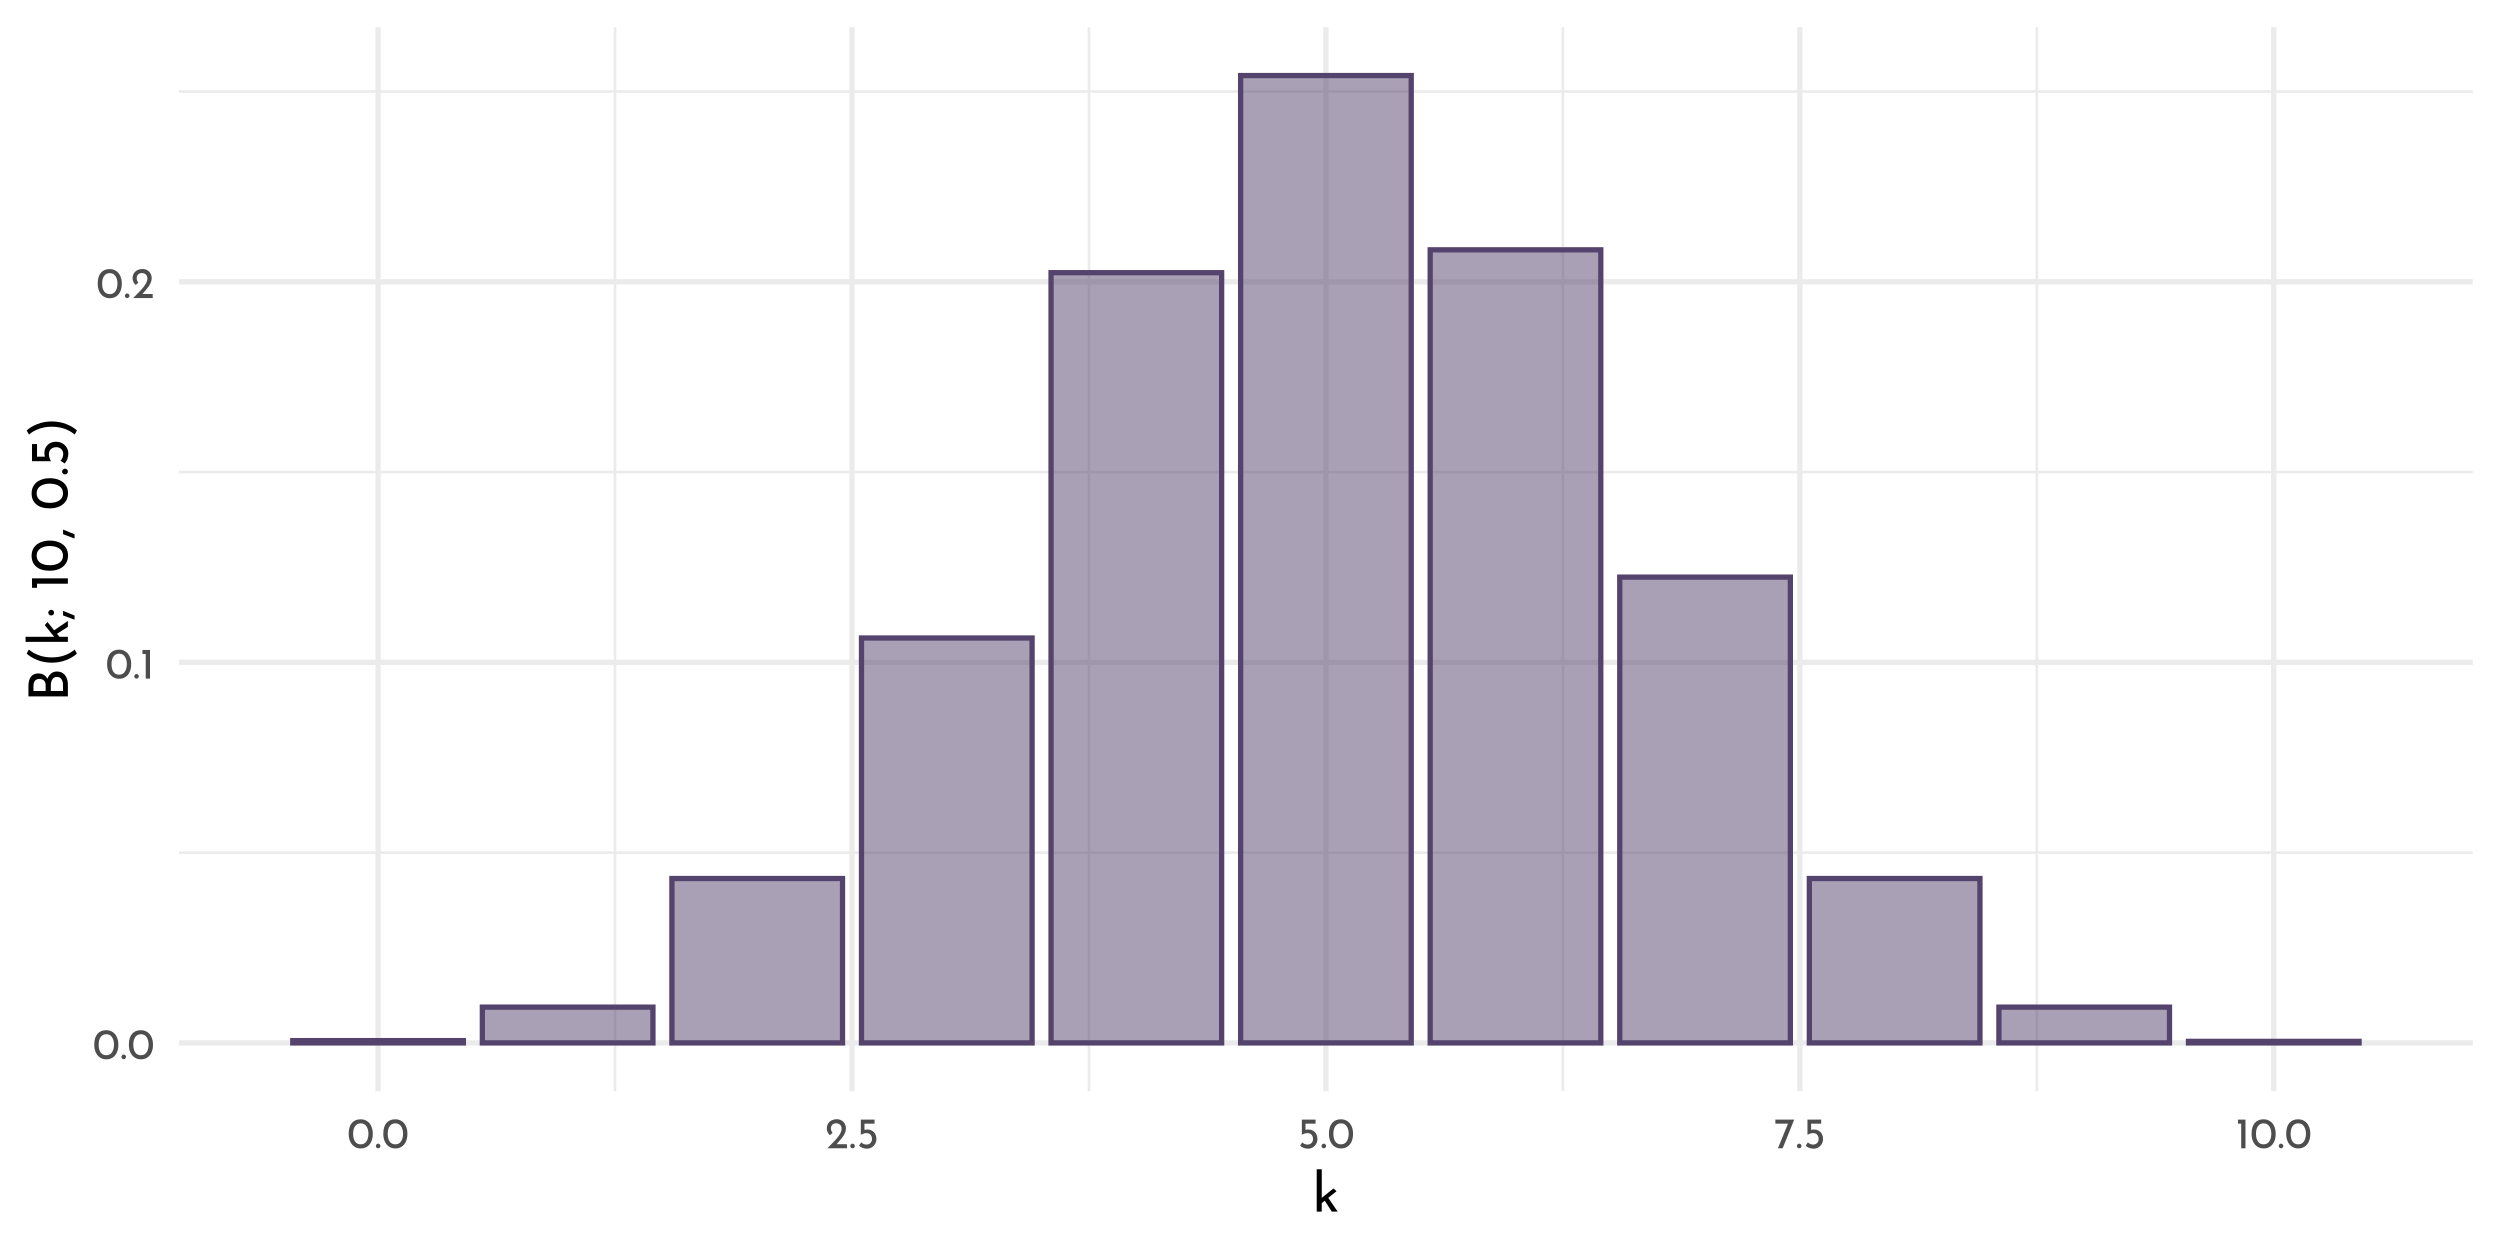
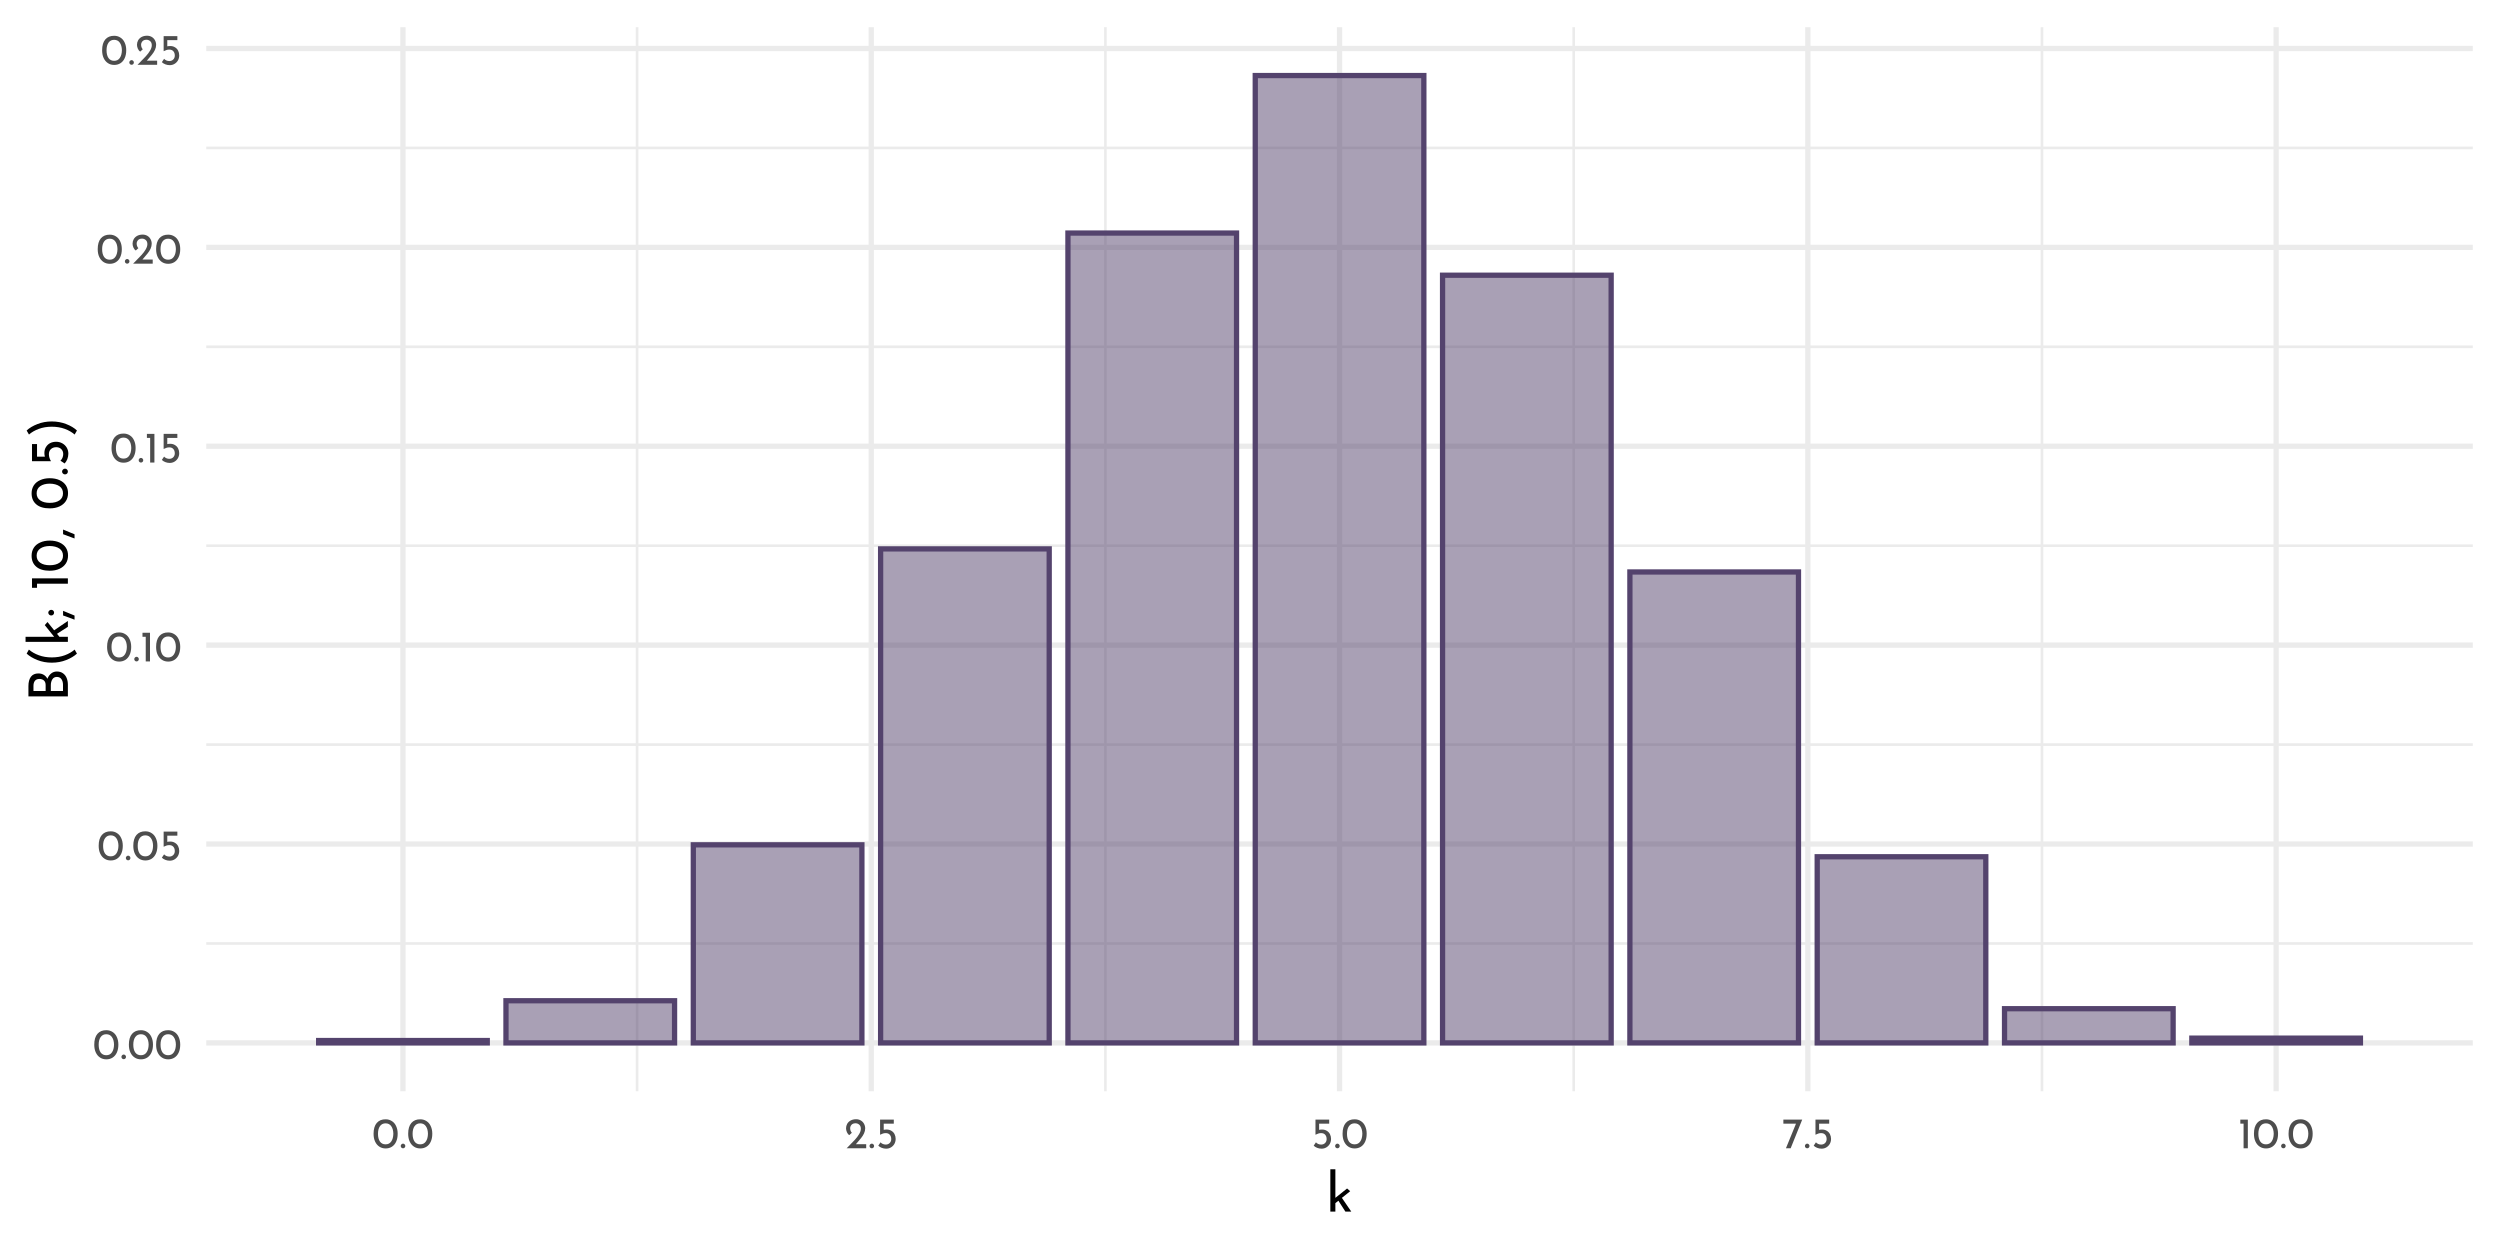
<svg xmlns="http://www.w3.org/2000/svg" xmlns:xlink="http://www.w3.org/1999/xlink" width="504pt" height="252pt" viewBox="0 0 504 252" version="1.1">
  <defs>
    <g>
      <symbol overflow="visible" id="glyph0-0">
        <path style="stroke:none;" d="" />
      </symbol>
      <symbol overflow="visible" id="glyph0-1">
        <path style="stroke:none;" d="M 2.75 0.031 C 2.27 0.031 1.848 -0.086 1.484 -0.328 C 1.117 -0.566 0.832 -0.906 0.625 -1.344 C 0.414 -1.789 0.312 -2.316 0.312 -2.922 C 0.312 -3.879 0.523 -4.609 0.953 -5.109 C 1.391 -5.609 1.988 -5.852 2.75 -5.844 C 3.219 -5.844 3.633 -5.723 4 -5.484 C 4.375 -5.254 4.66 -4.914 4.859 -4.469 C 5.066 -4.031 5.172 -3.516 5.172 -2.922 C 5.172 -2.305 5.066 -1.773 4.859 -1.328 C 4.66 -0.891 4.375 -0.551 4 -0.312 C 3.633 -0.082 3.219 0.031 2.75 0.031 Z M 2.734 -0.797 C 3.234 -0.797 3.613 -0.988 3.875 -1.375 C 4.145 -1.758 4.285 -2.281 4.297 -2.938 C 4.285 -3.57 4.145 -4.078 3.875 -4.453 C 3.613 -4.836 3.234 -5.031 2.734 -5.031 C 2.242 -5.031 1.863 -4.836 1.594 -4.453 C 1.332 -4.078 1.203 -3.566 1.203 -2.922 C 1.203 -2.266 1.332 -1.742 1.594 -1.359 C 1.863 -0.984 2.242 -0.797 2.734 -0.797 Z M 2.734 -0.797 " />
      </symbol>
      <symbol overflow="visible" id="glyph0-2">
        <path style="stroke:none;" d="M 0.297 -0.469 C 0.297 -0.594 0.344 -0.703 0.438 -0.797 C 0.531 -0.891 0.641 -0.938 0.766 -0.938 C 0.879 -0.938 0.984 -0.891 1.078 -0.797 C 1.172 -0.703 1.219 -0.594 1.219 -0.469 C 1.219 -0.332 1.172 -0.219 1.078 -0.125 C 0.984 -0.039 0.879 0 0.766 0 C 0.641 0 0.531 -0.039 0.438 -0.125 C 0.344 -0.219 0.297 -0.332 0.297 -0.469 Z M 0.297 -0.469 " />
      </symbol>
      <symbol overflow="visible" id="glyph0-3">
+         <path style="stroke:none;" d="M 2.266 -3.781 C 2.641 -3.781 2.961 -3.691 3.234 -3.516 C 3.516 -3.348 3.723 -3.125 3.859 -2.844 C 4.004 -2.562 4.078 -2.242 4.078 -1.891 C 4.078 -1.523 3.992 -1.191 3.828 -0.891 C 3.66 -0.598 3.43 -0.363 3.141 -0.188 C 2.848 -0.008 2.52 0.078 2.156 0.078 C 1.852 0.078 1.555 0.02 1.266 -0.094 C 0.984 -0.207 0.754 -0.352 0.578 -0.531 L 1.031 -1.203 C 1.145 -1.066 1.297 -0.957 1.484 -0.875 C 1.68 -0.789 1.879 -0.75 2.078 -0.75 C 2.398 -0.75 2.664 -0.852 2.875 -1.062 C 3.082 -1.27 3.188 -1.535 3.188 -1.859 C 3.188 -2.223 3.086 -2.516 2.891 -2.734 C 2.703 -2.953 2.426 -3.062 2.062 -3.062 C 1.863 -3.062 1.676 -3.031 1.5 -2.969 C 1.32 -2.914 1.133 -2.836 0.938 -2.734 L 0.938 -5.781 L 3.703 -5.781 L 3.703 -4.969 L 1.672 -4.969 L 1.672 -3.719 C 1.859 -3.758 2.055 -3.781 2.266 -3.781 Z M 2.266 -3.781 " />
+       </symbol>
+       <symbol overflow="visible" id="glyph0-4">
        <path style="stroke:none;" d="M 1.984 -5.781 L 1.984 0 L 1.125 0 L 1.125 -4.969 L 0.469 -4.969 L 0.469 -5.781 Z M 1.984 -5.781 " />
      </symbol>
-       <symbol overflow="visible" id="glyph0-4">
+       <symbol overflow="visible" id="glyph0-5">
        <path style="stroke:none;" d="M 4.422 -0.828 L 4.422 0 L 0.469 0 L 0.766 -0.297 C 1.359 -0.891 1.82 -1.367 2.156 -1.734 C 2.5 -2.109 2.781 -2.484 3 -2.859 C 3.227 -3.242 3.344 -3.602 3.344 -3.938 C 3.344 -4.301 3.234 -4.578 3.016 -4.766 C 2.805 -4.953 2.551 -5.047 2.25 -5.047 C 2.008 -5.047 1.805 -4.992 1.641 -4.891 C 1.484 -4.785 1.367 -4.656 1.297 -4.5 C 1.223 -4.352 1.188 -4.207 1.188 -4.062 C 1.188 -3.688 1.301 -3.375 1.531 -3.125 L 1.016 -2.656 C 0.816 -2.77 0.656 -2.969 0.531 -3.25 C 0.414 -3.531 0.359 -3.789 0.359 -4.031 C 0.359 -4.352 0.438 -4.656 0.594 -4.938 C 0.758 -5.219 0.992 -5.441 1.297 -5.609 C 1.609 -5.773 1.973 -5.859 2.391 -5.859 C 2.742 -5.859 3.062 -5.773 3.344 -5.609 C 3.625 -5.441 3.836 -5.219 3.984 -4.938 C 4.141 -4.656 4.219 -4.348 4.219 -4.016 C 4.219 -3.68 4.141 -3.344 3.984 -3 C 3.828 -2.664 3.629 -2.352 3.391 -2.062 C 3.16 -1.77 2.852 -1.406 2.469 -0.969 L 2.344 -0.828 Z M 4.422 -0.828 " />
-       </symbol>
-       <symbol overflow="visible" id="glyph0-5">
-         <path style="stroke:none;" d="M 2.266 -3.781 C 2.641 -3.781 2.961 -3.691 3.234 -3.516 C 3.516 -3.348 3.723 -3.125 3.859 -2.844 C 4.004 -2.562 4.078 -2.242 4.078 -1.891 C 4.078 -1.523 3.992 -1.191 3.828 -0.891 C 3.66 -0.598 3.43 -0.363 3.141 -0.188 C 2.848 -0.008 2.52 0.078 2.156 0.078 C 1.852 0.078 1.555 0.02 1.266 -0.094 C 0.984 -0.207 0.754 -0.352 0.578 -0.531 L 1.031 -1.203 C 1.145 -1.066 1.297 -0.957 1.484 -0.875 C 1.68 -0.789 1.879 -0.75 2.078 -0.75 C 2.398 -0.75 2.664 -0.852 2.875 -1.062 C 3.082 -1.27 3.188 -1.535 3.188 -1.859 C 3.188 -2.223 3.086 -2.516 2.891 -2.734 C 2.703 -2.953 2.426 -3.062 2.062 -3.062 C 1.863 -3.062 1.676 -3.031 1.5 -2.969 C 1.32 -2.914 1.133 -2.836 0.938 -2.734 L 0.938 -5.781 L 3.703 -5.781 L 3.703 -4.969 L 1.672 -4.969 L 1.672 -3.719 C 1.859 -3.758 2.055 -3.781 2.266 -3.781 Z M 2.266 -3.781 " />
      </symbol>
      <symbol overflow="visible" id="glyph0-6">
        <path style="stroke:none;" d="M 4.062 -5.781 L 1.734 0 L 0.781 0 L 2.812 -4.969 L 0.266 -4.969 L 0.266 -5.781 Z M 4.062 -5.781 " />
      </symbol>
      <symbol overflow="visible" id="glyph1-0">
        <path style="stroke:none;" d="" />
      </symbol>
      <symbol overflow="visible" id="glyph1-1">
        <path style="stroke:none;" d="M 2.516 -2.188 L 1.906 -1.703 L 1.906 0 L 0.891 0 L 0.891 -8.531 L 1.906 -8.531 L 1.906 -2.766 L 4.266 -4.656 L 4.891 -4.109 L 3.219 -2.766 L 5.109 0 L 3.922 0 Z M 2.516 -2.188 " />
      </symbol>
      <symbol overflow="visible" id="glyph2-0">
        <path style="stroke:none;" d="" />
      </symbol>
      <symbol overflow="visible" id="glyph2-1">
        <path style="stroke:none;" d="M -4.125 -4.688 C -3.945 -5.145 -3.691 -5.504 -3.359 -5.766 C -3.035 -6.023 -2.66 -6.156 -2.234 -6.156 C -1.723 -6.156 -1.301 -6.031 -0.969 -5.781 C -0.633 -5.539 -0.391 -5.219 -0.234 -4.812 C -0.078 -4.414 0 -3.984 0 -3.516 L 0 -1.141 L -7.953 -1.141 L -7.953 -3.203 C -7.953 -4.016 -7.785 -4.645 -7.453 -5.094 C -7.117 -5.539 -6.617 -5.766 -5.953 -5.766 C -5.535 -5.766 -5.172 -5.672 -4.859 -5.484 C -4.547 -5.297 -4.301 -5.031 -4.125 -4.688 Z M -4.484 -2.219 L -4.484 -3.422 C -4.484 -3.828 -4.598 -4.133 -4.828 -4.344 C -5.066 -4.551 -5.367 -4.656 -5.734 -4.656 C -6.141 -4.656 -6.441 -4.531 -6.641 -4.281 C -6.836 -4.039 -6.938 -3.695 -6.938 -3.25 L -6.938 -2.219 Z M -0.984 -3.469 C -0.984 -3.926 -1.086 -4.305 -1.297 -4.609 C -1.504 -4.91 -1.812 -5.062 -2.219 -5.062 C -2.633 -5.062 -2.941 -4.895 -3.141 -4.562 C -3.336 -4.238 -3.438 -3.848 -3.438 -3.391 L -3.438 -2.219 L -0.984 -2.219 Z M -0.984 -3.469 " />
      </symbol>
      <symbol overflow="visible" id="glyph2-2">
        <path style="stroke:none;" d="M -3.25 -1.125 C -4.289 -1.125 -5.254 -1.301 -6.141 -1.656 C -7.035 -2.008 -7.758 -2.441 -8.312 -2.953 L -7.859 -3.766 C -7.316 -3.297 -6.648 -2.914 -5.859 -2.625 C -5.078 -2.332 -4.207 -2.188 -3.25 -2.188 C -2.281 -2.188 -1.398 -2.332 -0.609 -2.625 C 0.172 -2.914 0.828 -3.297 1.359 -3.766 L 1.828 -2.953 C 1.273 -2.441 0.551 -2.008 -0.344 -1.656 C -1.238 -1.301 -2.207 -1.125 -3.25 -1.125 Z M -3.25 -1.125 " />
      </symbol>
      <symbol overflow="visible" id="glyph2-3">
        <path style="stroke:none;" d="M -2.188 -2.516 L -1.703 -1.906 L 0 -1.906 L 0 -0.891 L -8.531 -0.891 L -8.531 -1.906 L -2.766 -1.906 L -4.656 -4.266 L -4.109 -4.891 L -2.766 -3.219 L 0 -5.109 L 0 -3.922 Z M -2.188 -2.516 " />
      </symbol>
      <symbol overflow="visible" id="glyph2-4">
        <path style="stroke:none;" d="M -3.359 -0.719 C -3.523 -0.719 -3.664 -0.773 -3.781 -0.891 C -3.895 -1.016 -3.953 -1.148 -3.953 -1.297 C -3.953 -1.43 -3.895 -1.555 -3.781 -1.672 C -3.664 -1.797 -3.523 -1.859 -3.359 -1.859 C -3.191 -1.859 -3.051 -1.801 -2.938 -1.688 C -2.832 -1.57 -2.781 -1.441 -2.781 -1.297 C -2.781 -1.141 -2.832 -1.004 -2.938 -0.891 C -3.051 -0.773 -3.191 -0.719 -3.359 -0.719 Z M 1.344 -0.703 L 1.344 0.125 C 0.664 -0.125 0.004 -0.367 -0.641 -0.609 L -0.969 -0.719 L -0.969 -1.656 Z M 1.344 -0.703 " />
      </symbol>
      <symbol overflow="visible" id="glyph2-5">
        <path style="stroke:none;" d="" />
      </symbol>
      <symbol overflow="visible" id="glyph2-6">
        <path style="stroke:none;" d="M -7.234 -2.484 L 0 -2.484 L 0 -1.406 L -6.219 -1.406 L -6.219 -0.578 L -7.234 -0.578 Z M -7.234 -2.484 " />
      </symbol>
      <symbol overflow="visible" id="glyph2-7">
        <path style="stroke:none;" d="M 0.031 -3.438 C 0.031 -2.844 -0.113 -2.316 -0.406 -1.859 C -0.707 -1.398 -1.133 -1.039 -1.688 -0.781 C -2.25 -0.52 -2.906 -0.391 -3.656 -0.391 C -4.844 -0.391 -5.75 -0.66 -6.375 -1.203 C -7.008 -1.742 -7.32 -2.488 -7.312 -3.438 C -7.312 -4.031 -7.164 -4.555 -6.875 -5.016 C -6.582 -5.473 -6.156 -5.828 -5.594 -6.078 C -5.039 -6.336 -4.395 -6.469 -3.656 -6.469 C -2.895 -6.469 -2.234 -6.336 -1.672 -6.078 C -1.117 -5.828 -0.691 -5.473 -0.391 -5.016 C -0.098 -4.555 0.039 -4.031 0.031 -3.438 Z M -0.984 -3.422 C -0.984 -4.047 -1.223 -4.523 -1.703 -4.859 C -2.191 -5.191 -2.848 -5.363 -3.672 -5.375 C -4.473 -5.363 -5.109 -5.191 -5.578 -4.859 C -6.055 -4.523 -6.297 -4.047 -6.297 -3.422 C -6.297 -2.805 -6.055 -2.332 -5.578 -2 C -5.098 -1.664 -4.457 -1.5 -3.656 -1.5 C -2.844 -1.5 -2.191 -1.664 -1.703 -2 C -1.223 -2.332 -0.984 -2.805 -0.984 -3.422 Z M -0.984 -3.422 " />
      </symbol>
      <symbol overflow="visible" id="glyph2-8">
        <path style="stroke:none;" d="M 0.578 -1.188 L 1.344 -0.875 L 1.344 -0.031 L 0.578 -0.312 C -0.316 -0.645 -0.832 -0.836 -0.969 -0.891 L -0.969 -1.828 Z M 0.578 -1.188 " />
      </symbol>
      <symbol overflow="visible" id="glyph2-9">
        <path style="stroke:none;" d="M -0.578 -0.375 C -0.742 -0.375 -0.883 -0.43 -1 -0.547 C -1.113 -0.66 -1.172 -0.797 -1.172 -0.953 C -1.172 -1.098 -1.113 -1.227 -1 -1.344 C -0.883 -1.469 -0.742 -1.531 -0.578 -1.531 C -0.41 -1.531 -0.27 -1.469 -0.156 -1.344 C -0.051 -1.227 0 -1.098 0 -0.953 C 0 -0.797 -0.051 -0.66 -0.156 -0.547 C -0.27 -0.43 -0.41 -0.375 -0.578 -0.375 Z M -0.578 -0.375 " />
      </symbol>
      <symbol overflow="visible" id="glyph2-10">
        <path style="stroke:none;" d="M -4.734 -2.828 C -4.734 -3.305 -4.625 -3.711 -4.406 -4.047 C -4.195 -4.391 -3.914 -4.648 -3.562 -4.828 C -3.207 -5.004 -2.805 -5.094 -2.359 -5.094 C -1.91 -5.094 -1.5 -4.988 -1.125 -4.781 C -0.75 -4.57 -0.453 -4.285 -0.234 -3.922 C -0.016 -3.555 0.094 -3.145 0.094 -2.688 C 0.094 -2.32 0.023 -1.957 -0.109 -1.594 C -0.254 -1.238 -0.438 -0.945 -0.656 -0.719 L -1.5 -1.281 C -1.332 -1.426 -1.195 -1.617 -1.094 -1.859 C -0.988 -2.109 -0.938 -2.359 -0.938 -2.609 C -0.938 -3.016 -1.066 -3.348 -1.328 -3.609 C -1.586 -3.867 -1.922 -4 -2.328 -4 C -2.773 -4 -3.133 -3.875 -3.406 -3.625 C -3.688 -3.375 -3.828 -3.023 -3.828 -2.578 C -3.828 -2.336 -3.789 -2.102 -3.719 -1.875 C -3.656 -1.656 -3.551 -1.422 -3.406 -1.172 L -7.234 -1.172 L -7.234 -4.625 L -6.219 -4.625 L -6.219 -2.094 L -4.641 -2.094 C -4.703 -2.32 -4.734 -2.566 -4.734 -2.828 Z M -4.734 -2.828 " />
      </symbol>
      <symbol overflow="visible" id="glyph2-11">
        <path style="stroke:none;" d="M -3.25 -3.438 C -2.207 -3.438 -1.234 -3.258 -0.328 -2.906 C 0.566 -2.562 1.285 -2.129 1.828 -1.609 L 1.359 -0.797 C 0.828 -1.266 0.172 -1.645 -0.609 -1.938 C -1.398 -2.227 -2.281 -2.375 -3.25 -2.375 C -4.207 -2.375 -5.078 -2.227 -5.859 -1.938 C -6.648 -1.645 -7.312 -1.266 -7.844 -0.797 L -8.312 -1.609 C -7.758 -2.129 -7.035 -2.562 -6.141 -2.906 C -5.254 -3.258 -4.289 -3.438 -3.25 -3.438 Z M -3.25 -3.438 " />
      </symbol>
    </g>
    <clipPath id="clip1">
-       <path d="M 36.094 171 L 498.523 171 L 498.523 173 L 36.094 173 Z M 36.094 171 " />
+       <path d="M 41.582 189 L 498.52 189 L 498.52 191 L 41.582 191 Z M 41.582 189 " />
    </clipPath>
    <clipPath id="clip2">
-       <path d="M 36.094 94 L 498.523 94 L 498.523 96 L 36.094 96 Z M 36.094 94 " />
+       <path d="M 41.582 149 L 498.52 149 L 498.52 151 L 41.582 151 Z M 41.582 149 " />
    </clipPath>
    <clipPath id="clip3">
-       <path d="M 36.094 18 L 498.523 18 L 498.523 19 L 36.094 19 Z M 36.094 18 " />
+       <path d="M 41.582 109 L 498.52 109 L 498.52 111 L 41.582 111 Z M 41.582 109 " />
    </clipPath>
    <clipPath id="clip4">
-       <path d="M 123 5.48 L 125 5.48 L 125 220 L 123 220 Z M 123 5.48 " />
+       <path d="M 41.582 69 L 498.52 69 L 498.52 71 L 41.582 71 Z M 41.582 69 " />
    </clipPath>
    <clipPath id="clip5">
-       <path d="M 219 5.48 L 220 5.48 L 220 220 L 219 220 Z M 219 5.48 " />
+       <path d="M 41.582 29 L 498.52 29 L 498.52 31 L 41.582 31 Z M 41.582 29 " />
    </clipPath>
    <clipPath id="clip6">
-       <path d="M 314 5.48 L 316 5.48 L 316 220 L 314 220 Z M 314 5.48 " />
+       <path d="M 128 5.48 L 129 5.48 L 129 220 L 128 220 Z M 128 5.48 " />
    </clipPath>
    <clipPath id="clip7">
-       <path d="M 410 5.48 L 411 5.48 L 411 220 L 410 220 Z M 410 5.48 " />
+       <path d="M 222 5.48 L 224 5.48 L 224 220 L 222 220 Z M 222 5.48 " />
    </clipPath>
    <clipPath id="clip8">
-       <path d="M 36.094 209 L 498.523 209 L 498.523 211 L 36.094 211 Z M 36.094 209 " />
+       <path d="M 316 5.48 L 318 5.48 L 318 220 L 316 220 Z M 316 5.48 " />
    </clipPath>
    <clipPath id="clip9">
-       <path d="M 36.094 132 L 498.523 132 L 498.523 135 L 36.094 135 Z M 36.094 132 " />
+       <path d="M 411 5.48 L 412 5.48 L 412 220 L 411 220 Z M 411 5.48 " />
    </clipPath>
    <clipPath id="clip10">
-       <path d="M 36.094 56 L 498.523 56 L 498.523 58 L 36.094 58 Z M 36.094 56 " />
+       <path d="M 41.582 209 L 498.52 209 L 498.52 211 L 41.582 211 Z M 41.582 209 " />
    </clipPath>
    <clipPath id="clip11">
-       <path d="M 75 5.48 L 77 5.48 L 77 220 L 75 220 Z M 75 5.48 " />
+       <path d="M 41.582 169 L 498.52 169 L 498.52 171 L 41.582 171 Z M 41.582 169 " />
    </clipPath>
    <clipPath id="clip12">
-       <path d="M 171 5.48 L 173 5.48 L 173 220 L 171 220 Z M 171 5.48 " />
+       <path d="M 41.582 129 L 498.52 129 L 498.52 131 L 41.582 131 Z M 41.582 129 " />
    </clipPath>
    <clipPath id="clip13">
-       <path d="M 266 5.48 L 268 5.48 L 268 220 L 266 220 Z M 266 5.48 " />
+       <path d="M 41.582 89 L 498.52 89 L 498.52 91 L 41.582 91 Z M 41.582 89 " />
    </clipPath>
    <clipPath id="clip14">
-       <path d="M 362 5.48 L 364 5.48 L 364 220 L 362 220 Z M 362 5.48 " />
+       <path d="M 41.582 49 L 498.52 49 L 498.52 51 L 41.582 51 Z M 41.582 49 " />
    </clipPath>
    <clipPath id="clip15">
-       <path d="M 457 5.48 L 459 5.48 L 459 220 L 457 220 Z M 457 5.48 " />
+       <path d="M 41.582 9 L 498.52 9 L 498.52 11 L 41.582 11 Z M 41.582 9 " />
+     </clipPath>
+     <clipPath id="clip16">
+       <path d="M 80 5.48 L 82 5.48 L 82 220 L 80 220 Z M 80 5.48 " />
+     </clipPath>
+     <clipPath id="clip17">
+       <path d="M 175 5.48 L 177 5.48 L 177 220 L 175 220 Z M 175 5.48 " />
+     </clipPath>
+     <clipPath id="clip18">
+       <path d="M 269 5.48 L 271 5.48 L 271 220 L 269 220 Z M 269 5.48 " />
+     </clipPath>
+     <clipPath id="clip19">
+       <path d="M 363 5.48 L 365 5.48 L 365 220 L 363 220 Z M 363 5.48 " />
+     </clipPath>
+     <clipPath id="clip20">
+       <path d="M 458 5.48 L 460 5.48 L 460 220 L 458 220 Z M 458 5.48 " />
    </clipPath>
  </defs>
  <g id="surface9">
    <rect x="0" y="0" width="504" height="252" style="fill:rgb(100%,100%,100%);fill-opacity:1;stroke:none;" />
    <g clip-path="url(#clip1)" clip-rule="nonzero">
-       <path style="fill:none;stroke-width:0.533;stroke-linecap:butt;stroke-linejoin:round;stroke:rgb(92.157%,92.157%,92.157%);stroke-opacity:1;stroke-miterlimit:10;" d="M 36.094 171.891 L 498.52 171.891 " />
+       <path style="fill:none;stroke-width:0.533;stroke-linecap:butt;stroke-linejoin:round;stroke:rgb(92.157%,92.157%,92.157%);stroke-opacity:1;stroke-miterlimit:10;" d="M 41.582 190.203 L 498.52 190.203 " />
    </g>
    <g clip-path="url(#clip2)" clip-rule="nonzero">
-       <path style="fill:none;stroke-width:0.533;stroke-linecap:butt;stroke-linejoin:round;stroke:rgb(92.157%,92.157%,92.157%);stroke-opacity:1;stroke-miterlimit:10;" d="M 36.094 95.172 L 498.52 95.172 " />
+       <path style="fill:none;stroke-width:0.533;stroke-linecap:butt;stroke-linejoin:round;stroke:rgb(92.157%,92.157%,92.157%);stroke-opacity:1;stroke-miterlimit:10;" d="M 41.582 150.109 L 498.52 150.109 " />
    </g>
    <g clip-path="url(#clip3)" clip-rule="nonzero">
-       <path style="fill:none;stroke-width:0.533;stroke-linecap:butt;stroke-linejoin:round;stroke:rgb(92.157%,92.157%,92.157%);stroke-opacity:1;stroke-miterlimit:10;" d="M 36.094 18.453 L 498.52 18.453 " />
+       <path style="fill:none;stroke-width:0.533;stroke-linecap:butt;stroke-linejoin:round;stroke:rgb(92.157%,92.157%,92.157%);stroke-opacity:1;stroke-miterlimit:10;" d="M 41.582 110.012 L 498.52 110.012 " />
    </g>
    <g clip-path="url(#clip4)" clip-rule="nonzero">
-       <path style="fill:none;stroke-width:0.533;stroke-linecap:butt;stroke-linejoin:round;stroke:rgb(92.157%,92.157%,92.157%);stroke-opacity:1;stroke-miterlimit:10;" d="M 123.992 220 L 123.992 5.48 " />
+       <path style="fill:none;stroke-width:0.533;stroke-linecap:butt;stroke-linejoin:round;stroke:rgb(92.157%,92.157%,92.157%);stroke-opacity:1;stroke-miterlimit:10;" d="M 41.582 69.918 L 498.52 69.918 " />
    </g>
    <g clip-path="url(#clip5)" clip-rule="nonzero">
-       <path style="fill:none;stroke-width:0.533;stroke-linecap:butt;stroke-linejoin:round;stroke:rgb(92.157%,92.157%,92.157%);stroke-opacity:1;stroke-miterlimit:10;" d="M 219.535 220 L 219.535 5.48 " />
+       <path style="fill:none;stroke-width:0.533;stroke-linecap:butt;stroke-linejoin:round;stroke:rgb(92.157%,92.157%,92.157%);stroke-opacity:1;stroke-miterlimit:10;" d="M 41.582 29.824 L 498.52 29.824 " />
    </g>
    <g clip-path="url(#clip6)" clip-rule="nonzero">
-       <path style="fill:none;stroke-width:0.533;stroke-linecap:butt;stroke-linejoin:round;stroke:rgb(92.157%,92.157%,92.157%);stroke-opacity:1;stroke-miterlimit:10;" d="M 315.078 220 L 315.078 5.48 " />
+       <path style="fill:none;stroke-width:0.533;stroke-linecap:butt;stroke-linejoin:round;stroke:rgb(92.157%,92.157%,92.157%);stroke-opacity:1;stroke-miterlimit:10;" d="M 128.438 220 L 128.438 5.48 " />
    </g>
    <g clip-path="url(#clip7)" clip-rule="nonzero">
-       <path style="fill:none;stroke-width:0.533;stroke-linecap:butt;stroke-linejoin:round;stroke:rgb(92.157%,92.157%,92.157%);stroke-opacity:1;stroke-miterlimit:10;" d="M 410.621 220 L 410.621 5.48 " />
+       <path style="fill:none;stroke-width:0.533;stroke-linecap:butt;stroke-linejoin:round;stroke:rgb(92.157%,92.157%,92.157%);stroke-opacity:1;stroke-miterlimit:10;" d="M 222.848 220 L 222.848 5.48 " />
    </g>
    <g clip-path="url(#clip8)" clip-rule="nonzero">
-       <path style="fill:none;stroke-width:1.067;stroke-linecap:butt;stroke-linejoin:round;stroke:rgb(92.157%,92.157%,92.157%);stroke-opacity:1;stroke-miterlimit:10;" d="M 36.094 210.25 L 498.52 210.25 " />
+       <path style="fill:none;stroke-width:0.533;stroke-linecap:butt;stroke-linejoin:round;stroke:rgb(92.157%,92.157%,92.157%);stroke-opacity:1;stroke-miterlimit:10;" d="M 317.258 220 L 317.258 5.48 " />
    </g>
    <g clip-path="url(#clip9)" clip-rule="nonzero">
-       <path style="fill:none;stroke-width:1.067;stroke-linecap:butt;stroke-linejoin:round;stroke:rgb(92.157%,92.157%,92.157%);stroke-opacity:1;stroke-miterlimit:10;" d="M 36.094 133.531 L 498.52 133.531 " />
+       <path style="fill:none;stroke-width:0.533;stroke-linecap:butt;stroke-linejoin:round;stroke:rgb(92.157%,92.157%,92.157%);stroke-opacity:1;stroke-miterlimit:10;" d="M 411.664 220 L 411.664 5.48 " />
    </g>
    <g clip-path="url(#clip10)" clip-rule="nonzero">
-       <path style="fill:none;stroke-width:1.067;stroke-linecap:butt;stroke-linejoin:round;stroke:rgb(92.157%,92.157%,92.157%);stroke-opacity:1;stroke-miterlimit:10;" d="M 36.094 56.812 L 498.52 56.812 " />
+       <path style="fill:none;stroke-width:1.067;stroke-linecap:butt;stroke-linejoin:round;stroke:rgb(92.157%,92.157%,92.157%);stroke-opacity:1;stroke-miterlimit:10;" d="M 41.582 210.25 L 498.52 210.25 " />
    </g>
    <g clip-path="url(#clip11)" clip-rule="nonzero">
-       <path style="fill:none;stroke-width:1.067;stroke-linecap:butt;stroke-linejoin:round;stroke:rgb(92.157%,92.157%,92.157%);stroke-opacity:1;stroke-miterlimit:10;" d="M 76.219 220 L 76.219 5.48 " />
+       <path style="fill:none;stroke-width:1.067;stroke-linecap:butt;stroke-linejoin:round;stroke:rgb(92.157%,92.157%,92.157%);stroke-opacity:1;stroke-miterlimit:10;" d="M 41.582 170.156 L 498.52 170.156 " />
    </g>
    <g clip-path="url(#clip12)" clip-rule="nonzero">
-       <path style="fill:none;stroke-width:1.067;stroke-linecap:butt;stroke-linejoin:round;stroke:rgb(92.157%,92.157%,92.157%);stroke-opacity:1;stroke-miterlimit:10;" d="M 171.762 220 L 171.762 5.48 " />
+       <path style="fill:none;stroke-width:1.067;stroke-linecap:butt;stroke-linejoin:round;stroke:rgb(92.157%,92.157%,92.157%);stroke-opacity:1;stroke-miterlimit:10;" d="M 41.582 130.059 L 498.52 130.059 " />
    </g>
    <g clip-path="url(#clip13)" clip-rule="nonzero">
-       <path style="fill:none;stroke-width:1.067;stroke-linecap:butt;stroke-linejoin:round;stroke:rgb(92.157%,92.157%,92.157%);stroke-opacity:1;stroke-miterlimit:10;" d="M 267.305 220 L 267.305 5.48 " />
+       <path style="fill:none;stroke-width:1.067;stroke-linecap:butt;stroke-linejoin:round;stroke:rgb(92.157%,92.157%,92.157%);stroke-opacity:1;stroke-miterlimit:10;" d="M 41.582 89.965 L 498.52 89.965 " />
    </g>
    <g clip-path="url(#clip14)" clip-rule="nonzero">
-       <path style="fill:none;stroke-width:1.067;stroke-linecap:butt;stroke-linejoin:round;stroke:rgb(92.157%,92.157%,92.157%);stroke-opacity:1;stroke-miterlimit:10;" d="M 362.848 220 L 362.848 5.48 " />
+       <path style="fill:none;stroke-width:1.067;stroke-linecap:butt;stroke-linejoin:round;stroke:rgb(92.157%,92.157%,92.157%);stroke-opacity:1;stroke-miterlimit:10;" d="M 41.582 49.871 L 498.52 49.871 " />
    </g>
    <g clip-path="url(#clip15)" clip-rule="nonzero">
-       <path style="fill:none;stroke-width:1.067;stroke-linecap:butt;stroke-linejoin:round;stroke:rgb(92.157%,92.157%,92.157%);stroke-opacity:1;stroke-miterlimit:10;" d="M 458.391 220 L 458.391 5.48 " />
-     </g>
-     <path style="fill-rule:nonzero;fill:rgb(32.941%,26.275%,42.745%);fill-opacity:0.502;stroke-width:1.067;stroke-linecap:square;stroke-linejoin:miter;stroke:rgb(32.941%,26.275%,42.745%);stroke-opacity:1;stroke-miterlimit:10;" d="M 59.023 210.25 L 93.418 210.25 L 93.418 209.789 L 59.023 209.789 Z M 59.023 210.25 " />
-     <path style="fill-rule:nonzero;fill:rgb(32.941%,26.275%,42.745%);fill-opacity:0.502;stroke-width:1.067;stroke-linecap:square;stroke-linejoin:miter;stroke:rgb(32.941%,26.275%,42.745%);stroke-opacity:1;stroke-miterlimit:10;" d="M 97.238 210.25 L 131.633 210.25 L 131.633 203.039 L 97.238 203.039 Z M 97.238 210.25 " />
-     <path style="fill-rule:nonzero;fill:rgb(32.941%,26.275%,42.745%);fill-opacity:0.502;stroke-width:1.067;stroke-linecap:square;stroke-linejoin:miter;stroke:rgb(32.941%,26.275%,42.745%);stroke-opacity:1;stroke-miterlimit:10;" d="M 135.457 210.25 L 169.852 210.25 L 169.852 177.109 L 135.457 177.109 Z M 135.457 210.25 " />
-     <path style="fill-rule:nonzero;fill:rgb(32.941%,26.275%,42.745%);fill-opacity:0.502;stroke-width:1.067;stroke-linecap:square;stroke-linejoin:miter;stroke:rgb(32.941%,26.275%,42.745%);stroke-opacity:1;stroke-miterlimit:10;" d="M 173.676 210.25 L 208.07 210.25 L 208.07 128.621 L 173.676 128.621 Z M 173.676 210.25 " />
-     <path style="fill-rule:nonzero;fill:rgb(32.941%,26.275%,42.745%);fill-opacity:0.502;stroke-width:1.067;stroke-linecap:square;stroke-linejoin:miter;stroke:rgb(32.941%,26.275%,42.745%);stroke-opacity:1;stroke-miterlimit:10;" d="M 211.891 210.25 L 246.285 210.25 L 246.285 54.973 L 211.891 54.973 Z M 211.891 210.25 " />
-     <path style="fill-rule:nonzero;fill:rgb(32.941%,26.275%,42.745%);fill-opacity:0.502;stroke-width:1.067;stroke-linecap:square;stroke-linejoin:miter;stroke:rgb(32.941%,26.275%,42.745%);stroke-opacity:1;stroke-miterlimit:10;" d="M 250.109 210.25 L 284.504 210.25 L 284.504 15.23 L 250.109 15.23 Z M 250.109 210.25 " />
-     <path style="fill-rule:nonzero;fill:rgb(32.941%,26.275%,42.745%);fill-opacity:0.502;stroke-width:1.067;stroke-linecap:square;stroke-linejoin:miter;stroke:rgb(32.941%,26.275%,42.745%);stroke-opacity:1;stroke-miterlimit:10;" d="M 288.324 210.25 L 322.719 210.25 L 322.719 50.367 L 288.324 50.367 Z M 288.324 210.25 " />
-     <path style="fill-rule:nonzero;fill:rgb(32.941%,26.275%,42.745%);fill-opacity:0.502;stroke-width:1.067;stroke-linecap:square;stroke-linejoin:miter;stroke:rgb(32.941%,26.275%,42.745%);stroke-opacity:1;stroke-miterlimit:10;" d="M 326.543 210.25 L 360.938 210.25 L 360.938 116.348 L 326.543 116.348 Z M 326.543 210.25 " />
-     <path style="fill-rule:nonzero;fill:rgb(32.941%,26.275%,42.745%);fill-opacity:0.502;stroke-width:1.067;stroke-linecap:square;stroke-linejoin:miter;stroke:rgb(32.941%,26.275%,42.745%);stroke-opacity:1;stroke-miterlimit:10;" d="M 364.762 210.25 L 399.156 210.25 L 399.156 177.109 L 364.762 177.109 Z M 364.762 210.25 " />
-     <path style="fill-rule:nonzero;fill:rgb(32.941%,26.275%,42.745%);fill-opacity:0.502;stroke-width:1.067;stroke-linecap:square;stroke-linejoin:miter;stroke:rgb(32.941%,26.275%,42.745%);stroke-opacity:1;stroke-miterlimit:10;" d="M 402.977 210.25 L 437.371 210.25 L 437.371 203.039 L 402.977 203.039 Z M 402.977 210.25 " />
-     <path style="fill-rule:nonzero;fill:rgb(32.941%,26.275%,42.745%);fill-opacity:0.502;stroke-width:1.067;stroke-linecap:square;stroke-linejoin:miter;stroke:rgb(32.941%,26.275%,42.745%);stroke-opacity:1;stroke-miterlimit:10;" d="M 441.195 210.25 L 475.59 210.25 L 475.59 209.941 L 441.195 209.941 Z M 441.195 210.25 " />
+       <path style="fill:none;stroke-width:1.067;stroke-linecap:butt;stroke-linejoin:round;stroke:rgb(92.157%,92.157%,92.157%);stroke-opacity:1;stroke-miterlimit:10;" d="M 41.582 9.777 L 498.52 9.777 " />
+     </g>
+     <g clip-path="url(#clip16)" clip-rule="nonzero">
+       <path style="fill:none;stroke-width:1.067;stroke-linecap:butt;stroke-linejoin:round;stroke:rgb(92.157%,92.157%,92.157%);stroke-opacity:1;stroke-miterlimit:10;" d="M 81.234 220 L 81.234 5.48 " />
+     </g>
+     <g clip-path="url(#clip17)" clip-rule="nonzero">
+       <path style="fill:none;stroke-width:1.067;stroke-linecap:butt;stroke-linejoin:round;stroke:rgb(92.157%,92.157%,92.157%);stroke-opacity:1;stroke-miterlimit:10;" d="M 175.645 220 L 175.645 5.48 " />
+     </g>
+     <g clip-path="url(#clip18)" clip-rule="nonzero">
+       <path style="fill:none;stroke-width:1.067;stroke-linecap:butt;stroke-linejoin:round;stroke:rgb(92.157%,92.157%,92.157%);stroke-opacity:1;stroke-miterlimit:10;" d="M 270.051 220 L 270.051 5.48 " />
+     </g>
+     <g clip-path="url(#clip19)" clip-rule="nonzero">
+       <path style="fill:none;stroke-width:1.067;stroke-linecap:butt;stroke-linejoin:round;stroke:rgb(92.157%,92.157%,92.157%);stroke-opacity:1;stroke-miterlimit:10;" d="M 364.461 220 L 364.461 5.48 " />
+     </g>
+     <g clip-path="url(#clip20)" clip-rule="nonzero">
+       <path style="fill:none;stroke-width:1.067;stroke-linecap:butt;stroke-linejoin:round;stroke:rgb(92.157%,92.157%,92.157%);stroke-opacity:1;stroke-miterlimit:10;" d="M 458.867 220 L 458.867 5.48 " />
+     </g>
+     <path style="fill-rule:nonzero;fill:rgb(32.941%,26.275%,42.745%);fill-opacity:0.502;stroke-width:1.067;stroke-linecap:square;stroke-linejoin:miter;stroke:rgb(32.941%,26.275%,42.745%);stroke-opacity:1;stroke-miterlimit:10;" d="M 64.242 210.25 L 98.23 210.25 L 98.23 209.77 L 64.242 209.77 Z M 64.242 210.25 " />
+     <path style="fill-rule:nonzero;fill:rgb(32.941%,26.275%,42.745%);fill-opacity:0.502;stroke-width:1.067;stroke-linecap:square;stroke-linejoin:miter;stroke:rgb(32.941%,26.275%,42.745%);stroke-opacity:1;stroke-miterlimit:10;" d="M 102.004 210.25 L 135.992 210.25 L 135.992 201.75 L 102.004 201.75 Z M 102.004 210.25 " />
+     <path style="fill-rule:nonzero;fill:rgb(32.941%,26.275%,42.745%);fill-opacity:0.502;stroke-width:1.067;stroke-linecap:square;stroke-linejoin:miter;stroke:rgb(32.941%,26.275%,42.745%);stroke-opacity:1;stroke-miterlimit:10;" d="M 139.77 210.25 L 173.758 210.25 L 173.758 170.316 L 139.77 170.316 Z M 139.77 210.25 " />
+     <path style="fill-rule:nonzero;fill:rgb(32.941%,26.275%,42.745%);fill-opacity:0.502;stroke-width:1.067;stroke-linecap:square;stroke-linejoin:miter;stroke:rgb(32.941%,26.275%,42.745%);stroke-opacity:1;stroke-miterlimit:10;" d="M 177.531 210.25 L 211.52 210.25 L 211.52 110.656 L 177.531 110.656 Z M 177.531 210.25 " />
+     <path style="fill-rule:nonzero;fill:rgb(32.941%,26.275%,42.745%);fill-opacity:0.502;stroke-width:1.067;stroke-linecap:square;stroke-linejoin:miter;stroke:rgb(32.941%,26.275%,42.745%);stroke-opacity:1;stroke-miterlimit:10;" d="M 215.297 210.25 L 249.285 210.25 L 249.285 46.984 L 215.297 46.984 Z M 215.297 210.25 " />
+     <path style="fill-rule:nonzero;fill:rgb(32.941%,26.275%,42.745%);fill-opacity:0.502;stroke-width:1.067;stroke-linecap:square;stroke-linejoin:miter;stroke:rgb(32.941%,26.275%,42.745%);stroke-opacity:1;stroke-miterlimit:10;" d="M 253.059 210.25 L 287.047 210.25 L 287.047 15.23 L 253.059 15.23 Z M 253.059 210.25 " />
+     <path style="fill-rule:nonzero;fill:rgb(32.941%,26.275%,42.745%);fill-opacity:0.502;stroke-width:1.067;stroke-linecap:square;stroke-linejoin:miter;stroke:rgb(32.941%,26.275%,42.745%);stroke-opacity:1;stroke-miterlimit:10;" d="M 290.82 210.25 L 324.809 210.25 L 324.809 55.484 L 290.82 55.484 Z M 290.82 210.25 " />
+     <path style="fill-rule:nonzero;fill:rgb(32.941%,26.275%,42.745%);fill-opacity:0.502;stroke-width:1.067;stroke-linecap:square;stroke-linejoin:miter;stroke:rgb(32.941%,26.275%,42.745%);stroke-opacity:1;stroke-miterlimit:10;" d="M 328.586 210.25 L 362.574 210.25 L 362.574 115.309 L 328.586 115.309 Z M 328.586 210.25 " />
+     <path style="fill-rule:nonzero;fill:rgb(32.941%,26.275%,42.745%);fill-opacity:0.502;stroke-width:1.067;stroke-linecap:square;stroke-linejoin:miter;stroke:rgb(32.941%,26.275%,42.745%);stroke-opacity:1;stroke-miterlimit:10;" d="M 366.348 210.25 L 400.336 210.25 L 400.336 172.723 L 366.348 172.723 Z M 366.348 210.25 " />
+     <path style="fill-rule:nonzero;fill:rgb(32.941%,26.275%,42.745%);fill-opacity:0.502;stroke-width:1.067;stroke-linecap:square;stroke-linejoin:miter;stroke:rgb(32.941%,26.275%,42.745%);stroke-opacity:1;stroke-miterlimit:10;" d="M 404.113 210.25 L 438.102 210.25 L 438.102 203.355 L 404.113 203.355 Z M 404.113 210.25 " />
+     <path style="fill-rule:nonzero;fill:rgb(32.941%,26.275%,42.745%);fill-opacity:0.502;stroke-width:1.067;stroke-linecap:square;stroke-linejoin:miter;stroke:rgb(32.941%,26.275%,42.745%);stroke-opacity:1;stroke-miterlimit:10;" d="M 441.875 210.25 L 475.863 210.25 L 475.863 209.289 L 441.875 209.289 Z M 441.875 210.25 " />
    <g style="fill:rgb(30.196%,30.196%,30.196%);fill-opacity:1;">
      <use xlink:href="#glyph0-1" x="18.691" y="213.531" />
      <use xlink:href="#glyph0-2" x="24.183" y="213.531" />
      <use xlink:href="#glyph0-1" x="25.67" y="213.531" />
-     </g>
-     <g style="fill:rgb(30.196%,30.196%,30.196%);fill-opacity:1;">
-       <use xlink:href="#glyph0-1" x="21.277" y="136.812" />
-       <use xlink:href="#glyph0-2" x="26.769" y="136.812" />
-       <use xlink:href="#glyph0-3" x="28.256" y="136.812" />
-     </g>
-     <g style="fill:rgb(30.196%,30.196%,30.196%);fill-opacity:1;">
-       <use xlink:href="#glyph0-1" x="19.387" y="60.094" />
-       <use xlink:href="#glyph0-2" x="24.878" y="60.094" />
-       <use xlink:href="#glyph0-4" x="26.365" y="60.094" />
-     </g>
-     <g style="fill:rgb(30.196%,30.196%,30.196%);fill-opacity:1;">
-       <use xlink:href="#glyph0-1" x="69.984" y="231.496" />
-       <use xlink:href="#glyph0-2" x="75.476" y="231.496" />
-       <use xlink:href="#glyph0-1" x="76.963" y="231.496" />
-     </g>
-     <g style="fill:rgb(30.196%,30.196%,30.196%);fill-opacity:1;">
-       <use xlink:href="#glyph0-4" x="166.32" y="231.496" />
-       <use xlink:href="#glyph0-2" x="171.116" y="231.496" />
-       <use xlink:href="#glyph0-5" x="172.604" y="231.496" />
-     </g>
-     <g style="fill:rgb(30.196%,30.196%,30.196%);fill-opacity:1;">
-       <use xlink:href="#glyph0-5" x="261.516" y="231.496" />
-       <use xlink:href="#glyph0-2" x="266.118" y="231.496" />
-       <use xlink:href="#glyph0-1" x="267.605" y="231.496" />
-     </g>
-     <g style="fill:rgb(30.196%,30.196%,30.196%);fill-opacity:1;">
-       <use xlink:href="#glyph0-6" x="357.648" y="231.496" />
-       <use xlink:href="#glyph0-2" x="361.96" y="231.496" />
-       <use xlink:href="#glyph0-5" x="363.448" y="231.496" />
-     </g>
-     <g style="fill:rgb(30.196%,30.196%,30.196%);fill-opacity:1;">
-       <use xlink:href="#glyph0-3" x="450.703" y="231.496" />
-       <use xlink:href="#glyph0-1" x="453.607" y="231.496" />
-       <use xlink:href="#glyph0-2" x="459.098" y="231.496" />
-       <use xlink:href="#glyph0-1" x="460.586" y="231.496" />
+       <use xlink:href="#glyph0-1" x="31.161" y="213.531" />
+     </g>
+     <g style="fill:rgb(30.196%,30.196%,30.196%);fill-opacity:1;">
+       <use xlink:href="#glyph0-1" x="19.582" y="173.438" />
+       <use xlink:href="#glyph0-2" x="25.073" y="173.438" />
+       <use xlink:href="#glyph0-1" x="26.56" y="173.438" />
+       <use xlink:href="#glyph0-3" x="32.052" y="173.438" />
+     </g>
+     <g style="fill:rgb(30.196%,30.196%,30.196%);fill-opacity:1;">
+       <use xlink:href="#glyph0-1" x="21.277" y="133.344" />
+       <use xlink:href="#glyph0-2" x="26.769" y="133.344" />
+       <use xlink:href="#glyph0-4" x="28.256" y="133.344" />
+       <use xlink:href="#glyph0-1" x="31.16" y="133.344" />
+     </g>
+     <g style="fill:rgb(30.196%,30.196%,30.196%);fill-opacity:1;">
+       <use xlink:href="#glyph0-1" x="22.168" y="93.25" />
+       <use xlink:href="#glyph0-2" x="27.659" y="93.25" />
+       <use xlink:href="#glyph0-4" x="29.146" y="93.25" />
+       <use xlink:href="#glyph0-3" x="32.05" y="93.25" />
+     </g>
+     <g style="fill:rgb(30.196%,30.196%,30.196%);fill-opacity:1;">
+       <use xlink:href="#glyph0-1" x="19.387" y="53.152" />
+       <use xlink:href="#glyph0-2" x="24.878" y="53.152" />
+       <use xlink:href="#glyph0-5" x="26.365" y="53.152" />
+       <use xlink:href="#glyph0-1" x="31.161" y="53.152" />
+     </g>
+     <g style="fill:rgb(30.196%,30.196%,30.196%);fill-opacity:1;">
+       <use xlink:href="#glyph0-1" x="20.277" y="13.059" />
+       <use xlink:href="#glyph0-2" x="25.769" y="13.059" />
+       <use xlink:href="#glyph0-5" x="27.256" y="13.059" />
+       <use xlink:href="#glyph0-3" x="32.052" y="13.059" />
+     </g>
+     <g style="fill:rgb(30.196%,30.196%,30.196%);fill-opacity:1;">
+       <use xlink:href="#glyph0-1" x="75" y="231.496" />
+       <use xlink:href="#glyph0-2" x="80.491" y="231.496" />
+       <use xlink:href="#glyph0-1" x="81.978" y="231.496" />
+     </g>
+     <g style="fill:rgb(30.196%,30.196%,30.196%);fill-opacity:1;">
+       <use xlink:href="#glyph0-5" x="170.203" y="231.496" />
+       <use xlink:href="#glyph0-2" x="174.999" y="231.496" />
+       <use xlink:href="#glyph0-3" x="176.486" y="231.496" />
+     </g>
+     <g style="fill:rgb(30.196%,30.196%,30.196%);fill-opacity:1;">
+       <use xlink:href="#glyph0-3" x="264.262" y="231.496" />
+       <use xlink:href="#glyph0-2" x="268.864" y="231.496" />
+       <use xlink:href="#glyph0-1" x="270.351" y="231.496" />
+     </g>
+     <g style="fill:rgb(30.196%,30.196%,30.196%);fill-opacity:1;">
+       <use xlink:href="#glyph0-6" x="359.262" y="231.496" />
+       <use xlink:href="#glyph0-2" x="363.574" y="231.496" />
+       <use xlink:href="#glyph0-3" x="365.061" y="231.496" />
+     </g>
+     <g style="fill:rgb(30.196%,30.196%,30.196%);fill-opacity:1;">
+       <use xlink:href="#glyph0-4" x="451.18" y="231.496" />
+       <use xlink:href="#glyph0-1" x="454.084" y="231.496" />
+       <use xlink:href="#glyph0-2" x="459.575" y="231.496" />
+       <use xlink:href="#glyph0-1" x="461.062" y="231.496" />
    </g>
    <g style="fill:rgb(0%,0%,0%);fill-opacity:1;">
-       <use xlink:href="#glyph1-1" x="264.559" y="244.254" />
+       <use xlink:href="#glyph1-1" x="267.305" y="244.254" />
    </g>
    <g style="fill:rgb(0%,0%,0%);fill-opacity:1;">
      <use xlink:href="#glyph2-1" x="13.684" y="141.531" />
      <use xlink:href="#glyph2-2" x="13.684" y="134.722" />
      <use xlink:href="#glyph2-3" x="13.684" y="130.289" />
      <use xlink:href="#glyph2-4" x="13.684" y="124.8" />
      <use xlink:href="#glyph2-5" x="13.684" y="122.556" />
      <use xlink:href="#glyph2-6" x="13.684" y="119.08" />
      <use xlink:href="#glyph2-7" x="13.684" y="115.45" />
      <use xlink:href="#glyph2-8" x="13.684" y="108.586" />
      <use xlink:href="#glyph2-5" x="13.684" y="106.353" />
      <use xlink:href="#glyph2-7" x="13.684" y="102.877" />
      <use xlink:href="#glyph2-9" x="13.684" y="96.013" />
      <use xlink:href="#glyph2-10" x="13.684" y="94.154" />
      <use xlink:href="#glyph2-11" x="13.684" y="88.401" />
    </g>
  </g>
</svg>
